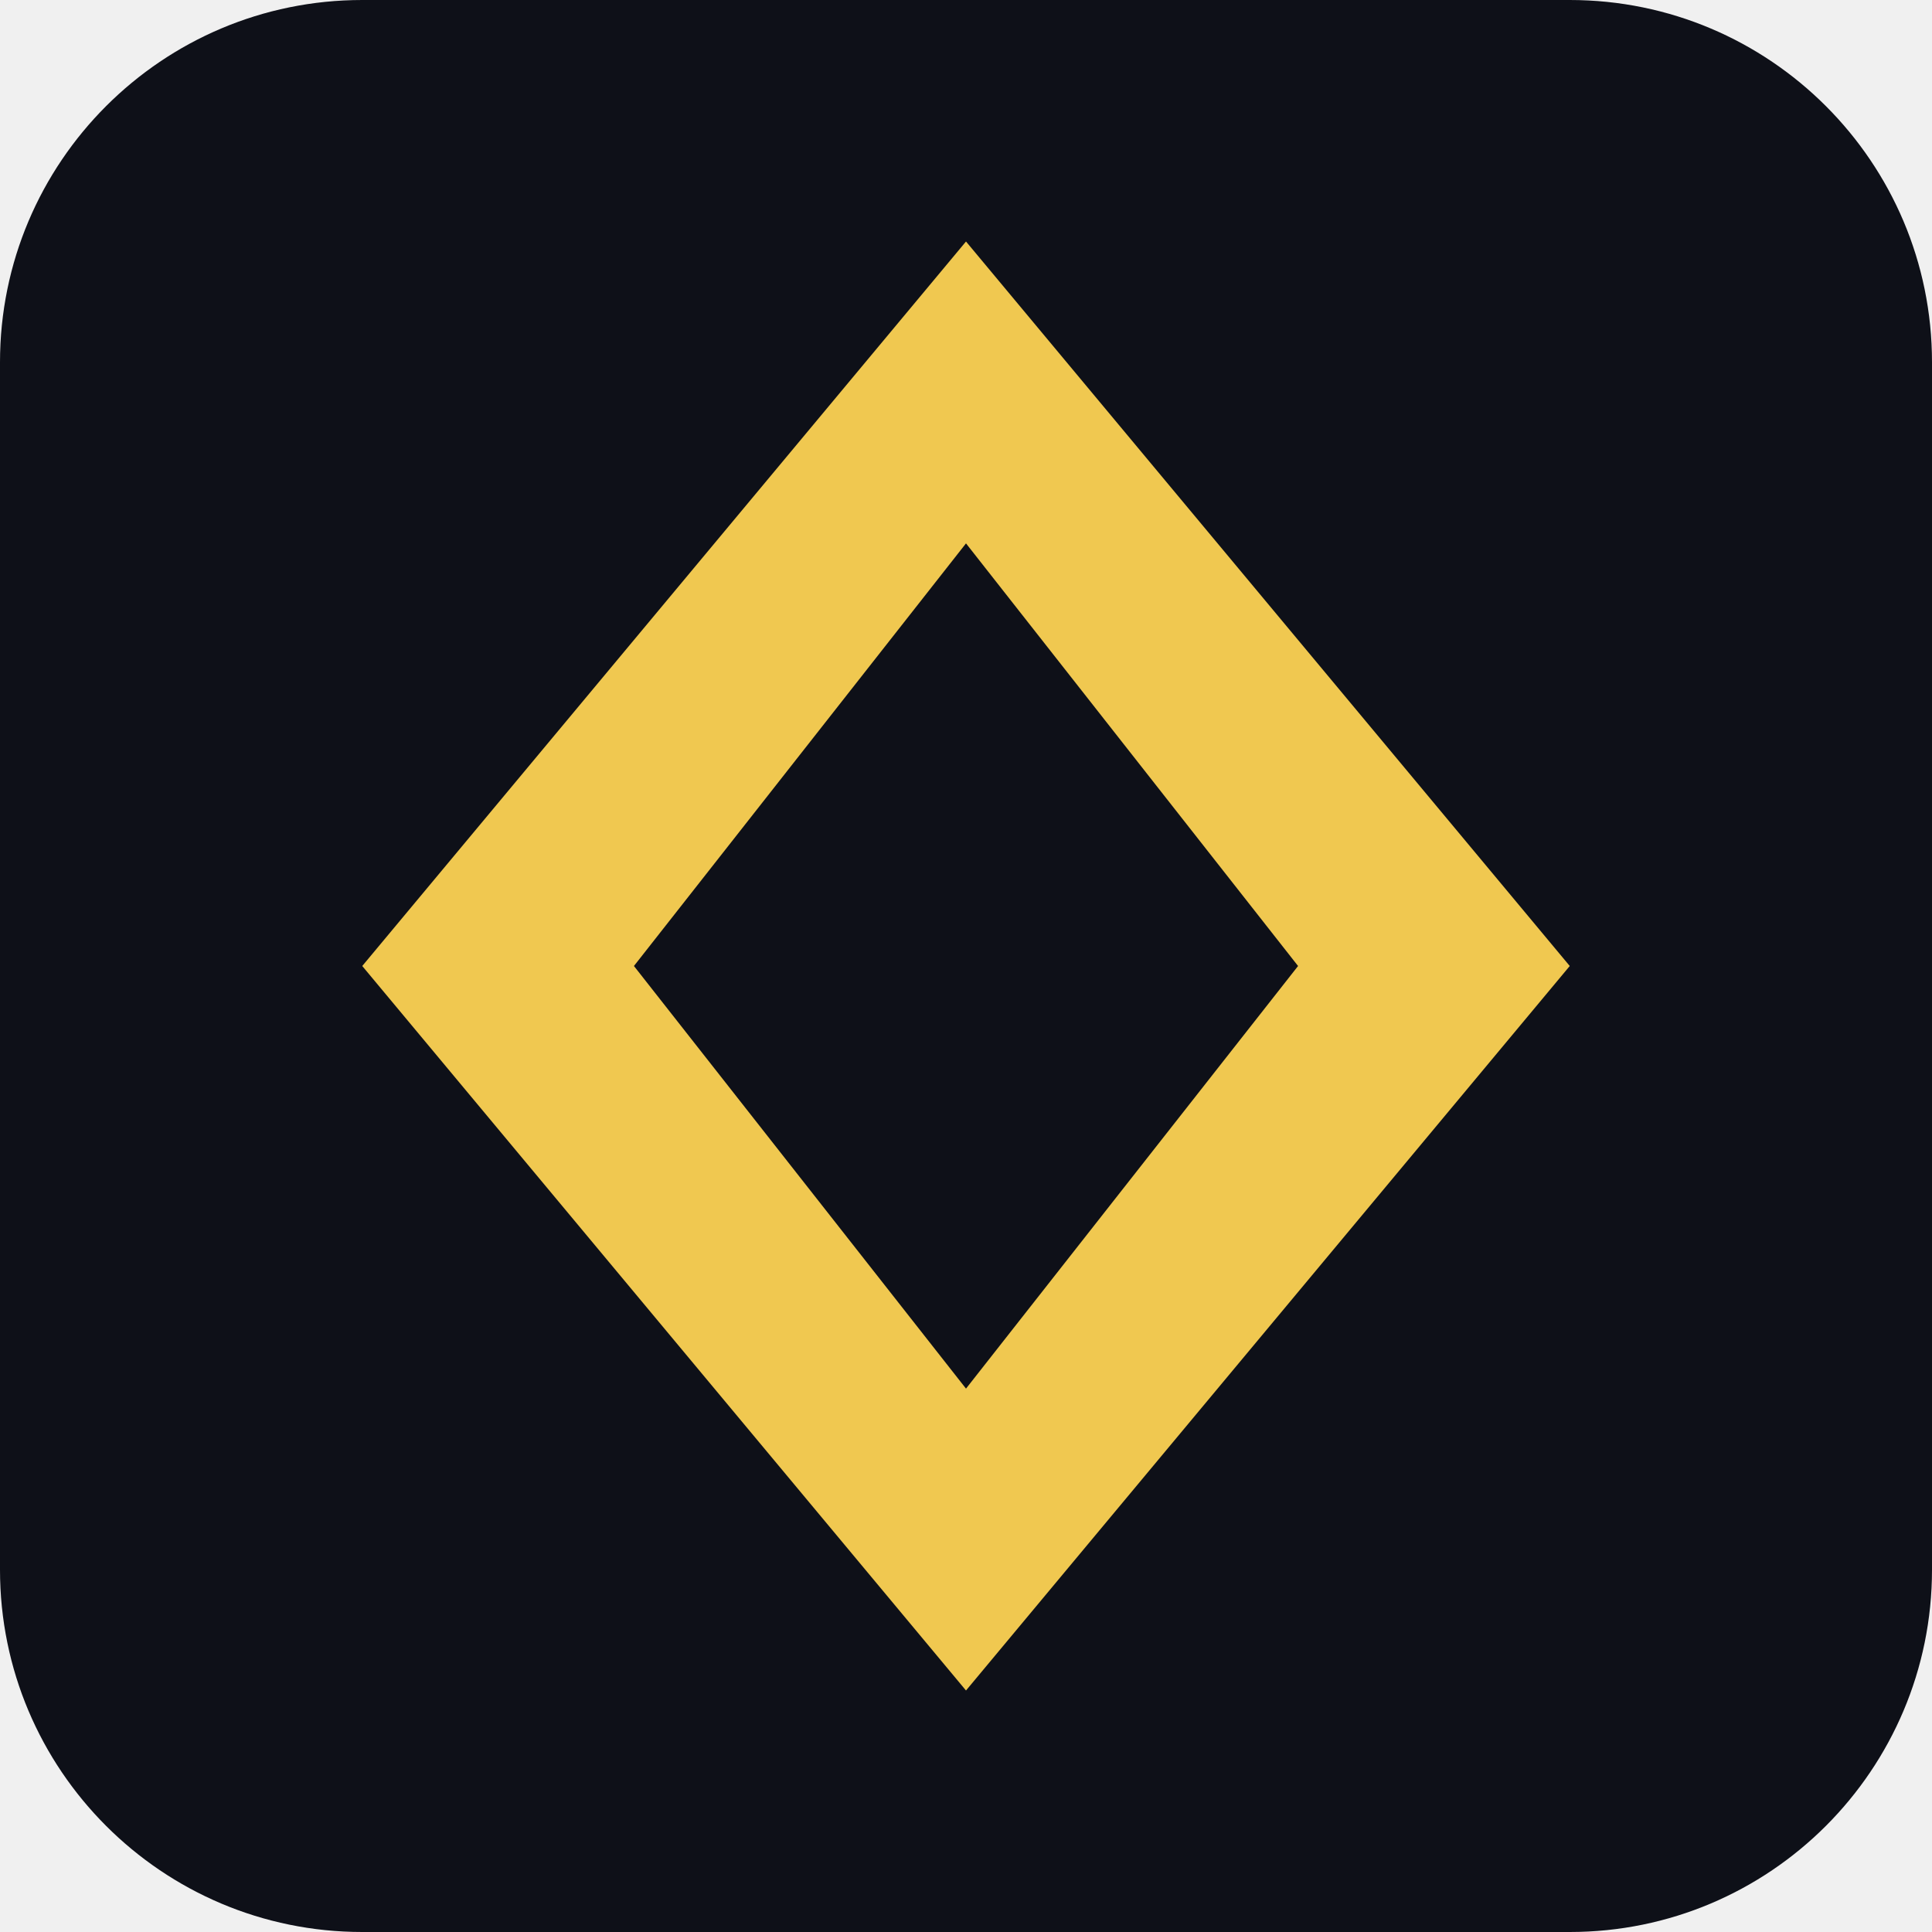
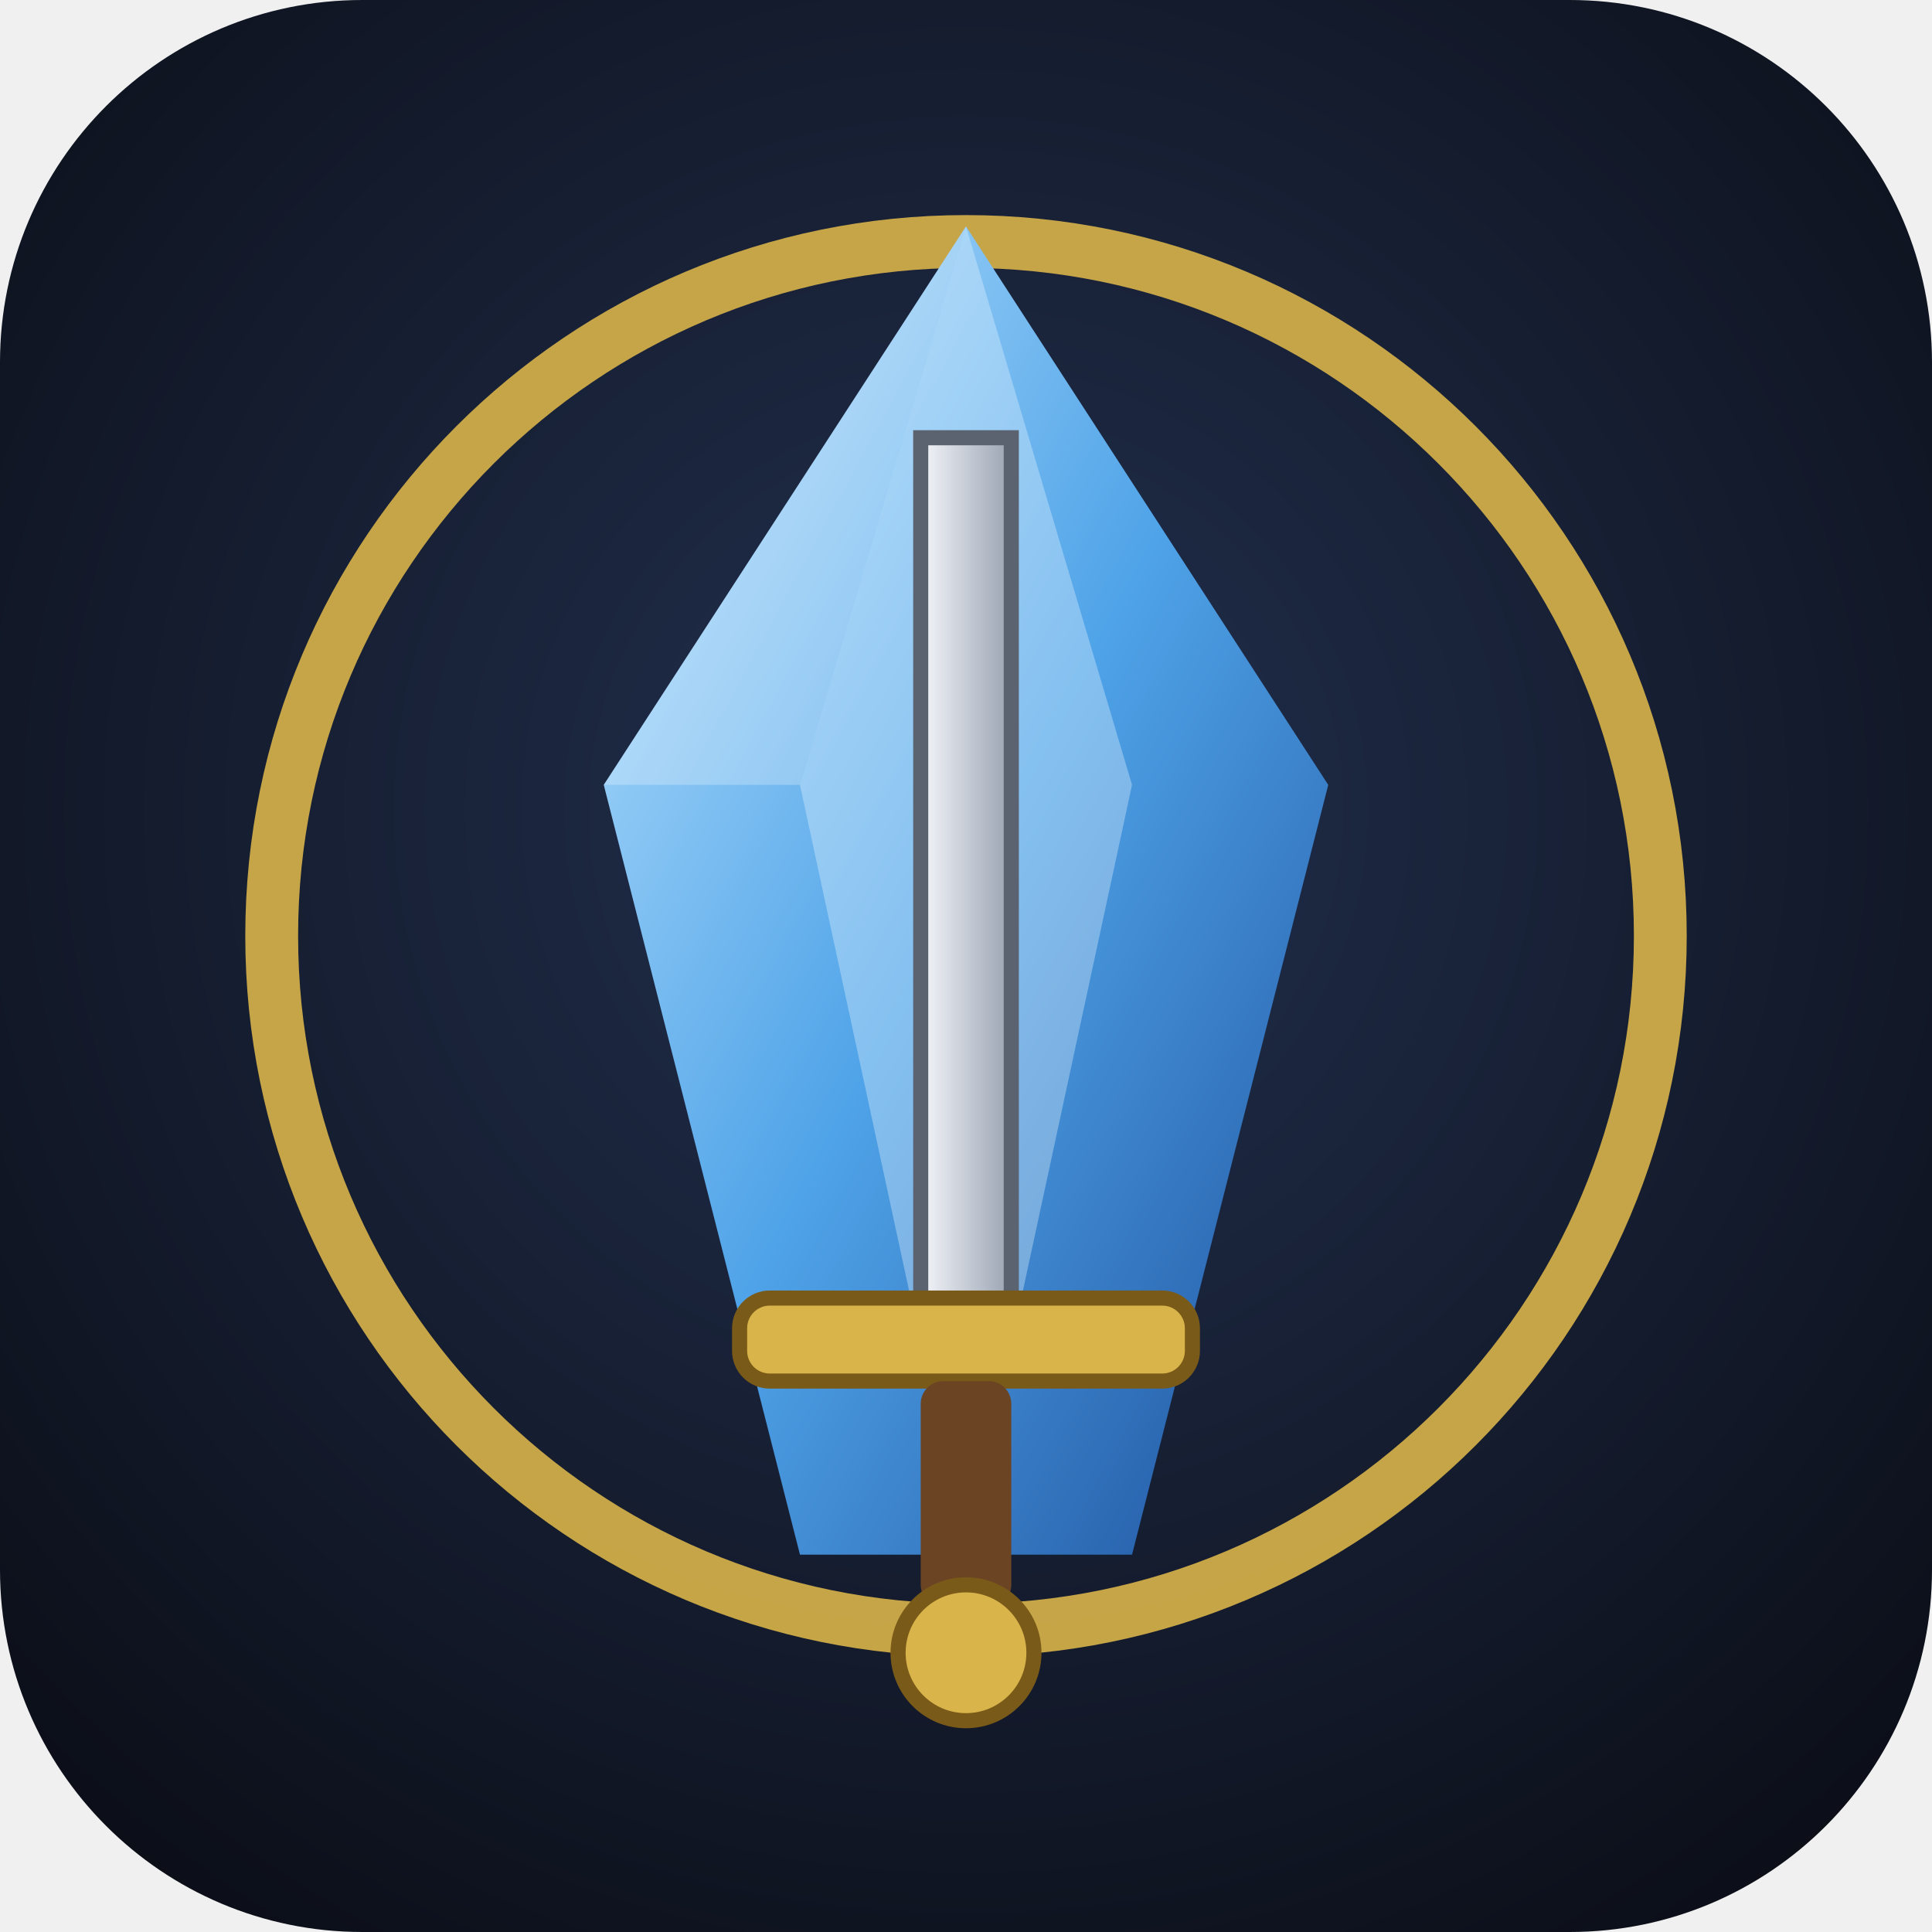
- <svg xmlns="http://www.w3.org/2000/svg" width="128" height="128" viewBox="0 0 128 128">
-   <rect width="128" height="128" rx="24" fill="#0e1018" />
-   <polygon points="64,16 104,64 64,112 24,64" fill="#f0c850" />
-   <polygon points="64,36 86,64 64,92 42,64" fill="#0e1018" />
+ <svg xmlns="http://www.w3.org/2000/svg" width="256" height="256" viewBox="0 0 256 256">
+   <defs>
+     <radialGradient id="bg" cx="50%" cy="42%" r="70%">
+       <stop offset="0" stop-color="#22304f" />
+       <stop offset="1" stop-color="#0b0e17" />
+     </radialGradient>
+     <linearGradient id="shard" x1="0" y1="0" x2="1" y2="1">
+       <stop offset="0" stop-color="#bfe6ff" />
+       <stop offset="0.5" stop-color="#4fa3e8" />
+       <stop offset="1" stop-color="#1d4f9c" />
+     </linearGradient>
+     <linearGradient id="blade" x1="0" y1="0" x2="1" y2="0">
+       <stop offset="0" stop-color="#f4f6fa" />
+       <stop offset="1" stop-color="#9aa3b2" />
+     </linearGradient>
+   </defs>
+   <rect width="256" height="256" rx="48" fill="url(#bg)" />
+   <circle cx="128" cy="124" r="92" fill="none" stroke="#d9b44a" stroke-width="7" opacity="0.9" />
+   <polygon points="128,30 176,104 150,206 106,206 80,104" fill="url(#shard)" />
+   <polygon points="128,30 150,104 128,206 106,104" fill="#e8f6ff" opacity="0.35" />
+   <polygon points="80,104 128,30 106,104" fill="#ffffff" opacity="0.25" />
+   <polygon points="122,58 134,58 134,176 128,190 122,176" fill="url(#blade)" stroke="#5b6270" stroke-width="2" />
+   <rect x="98" y="172" width="60" height="11" rx="4" fill="#d9b44a" stroke="#7a5a18" stroke-width="2" />
+   <rect x="122" y="183" width="12" height="30" rx="3" fill="#6b4423" />
+   <circle cx="128" cy="219" r="9" fill="#d9b44a" stroke="#7a5a18" stroke-width="2" />
</svg>
